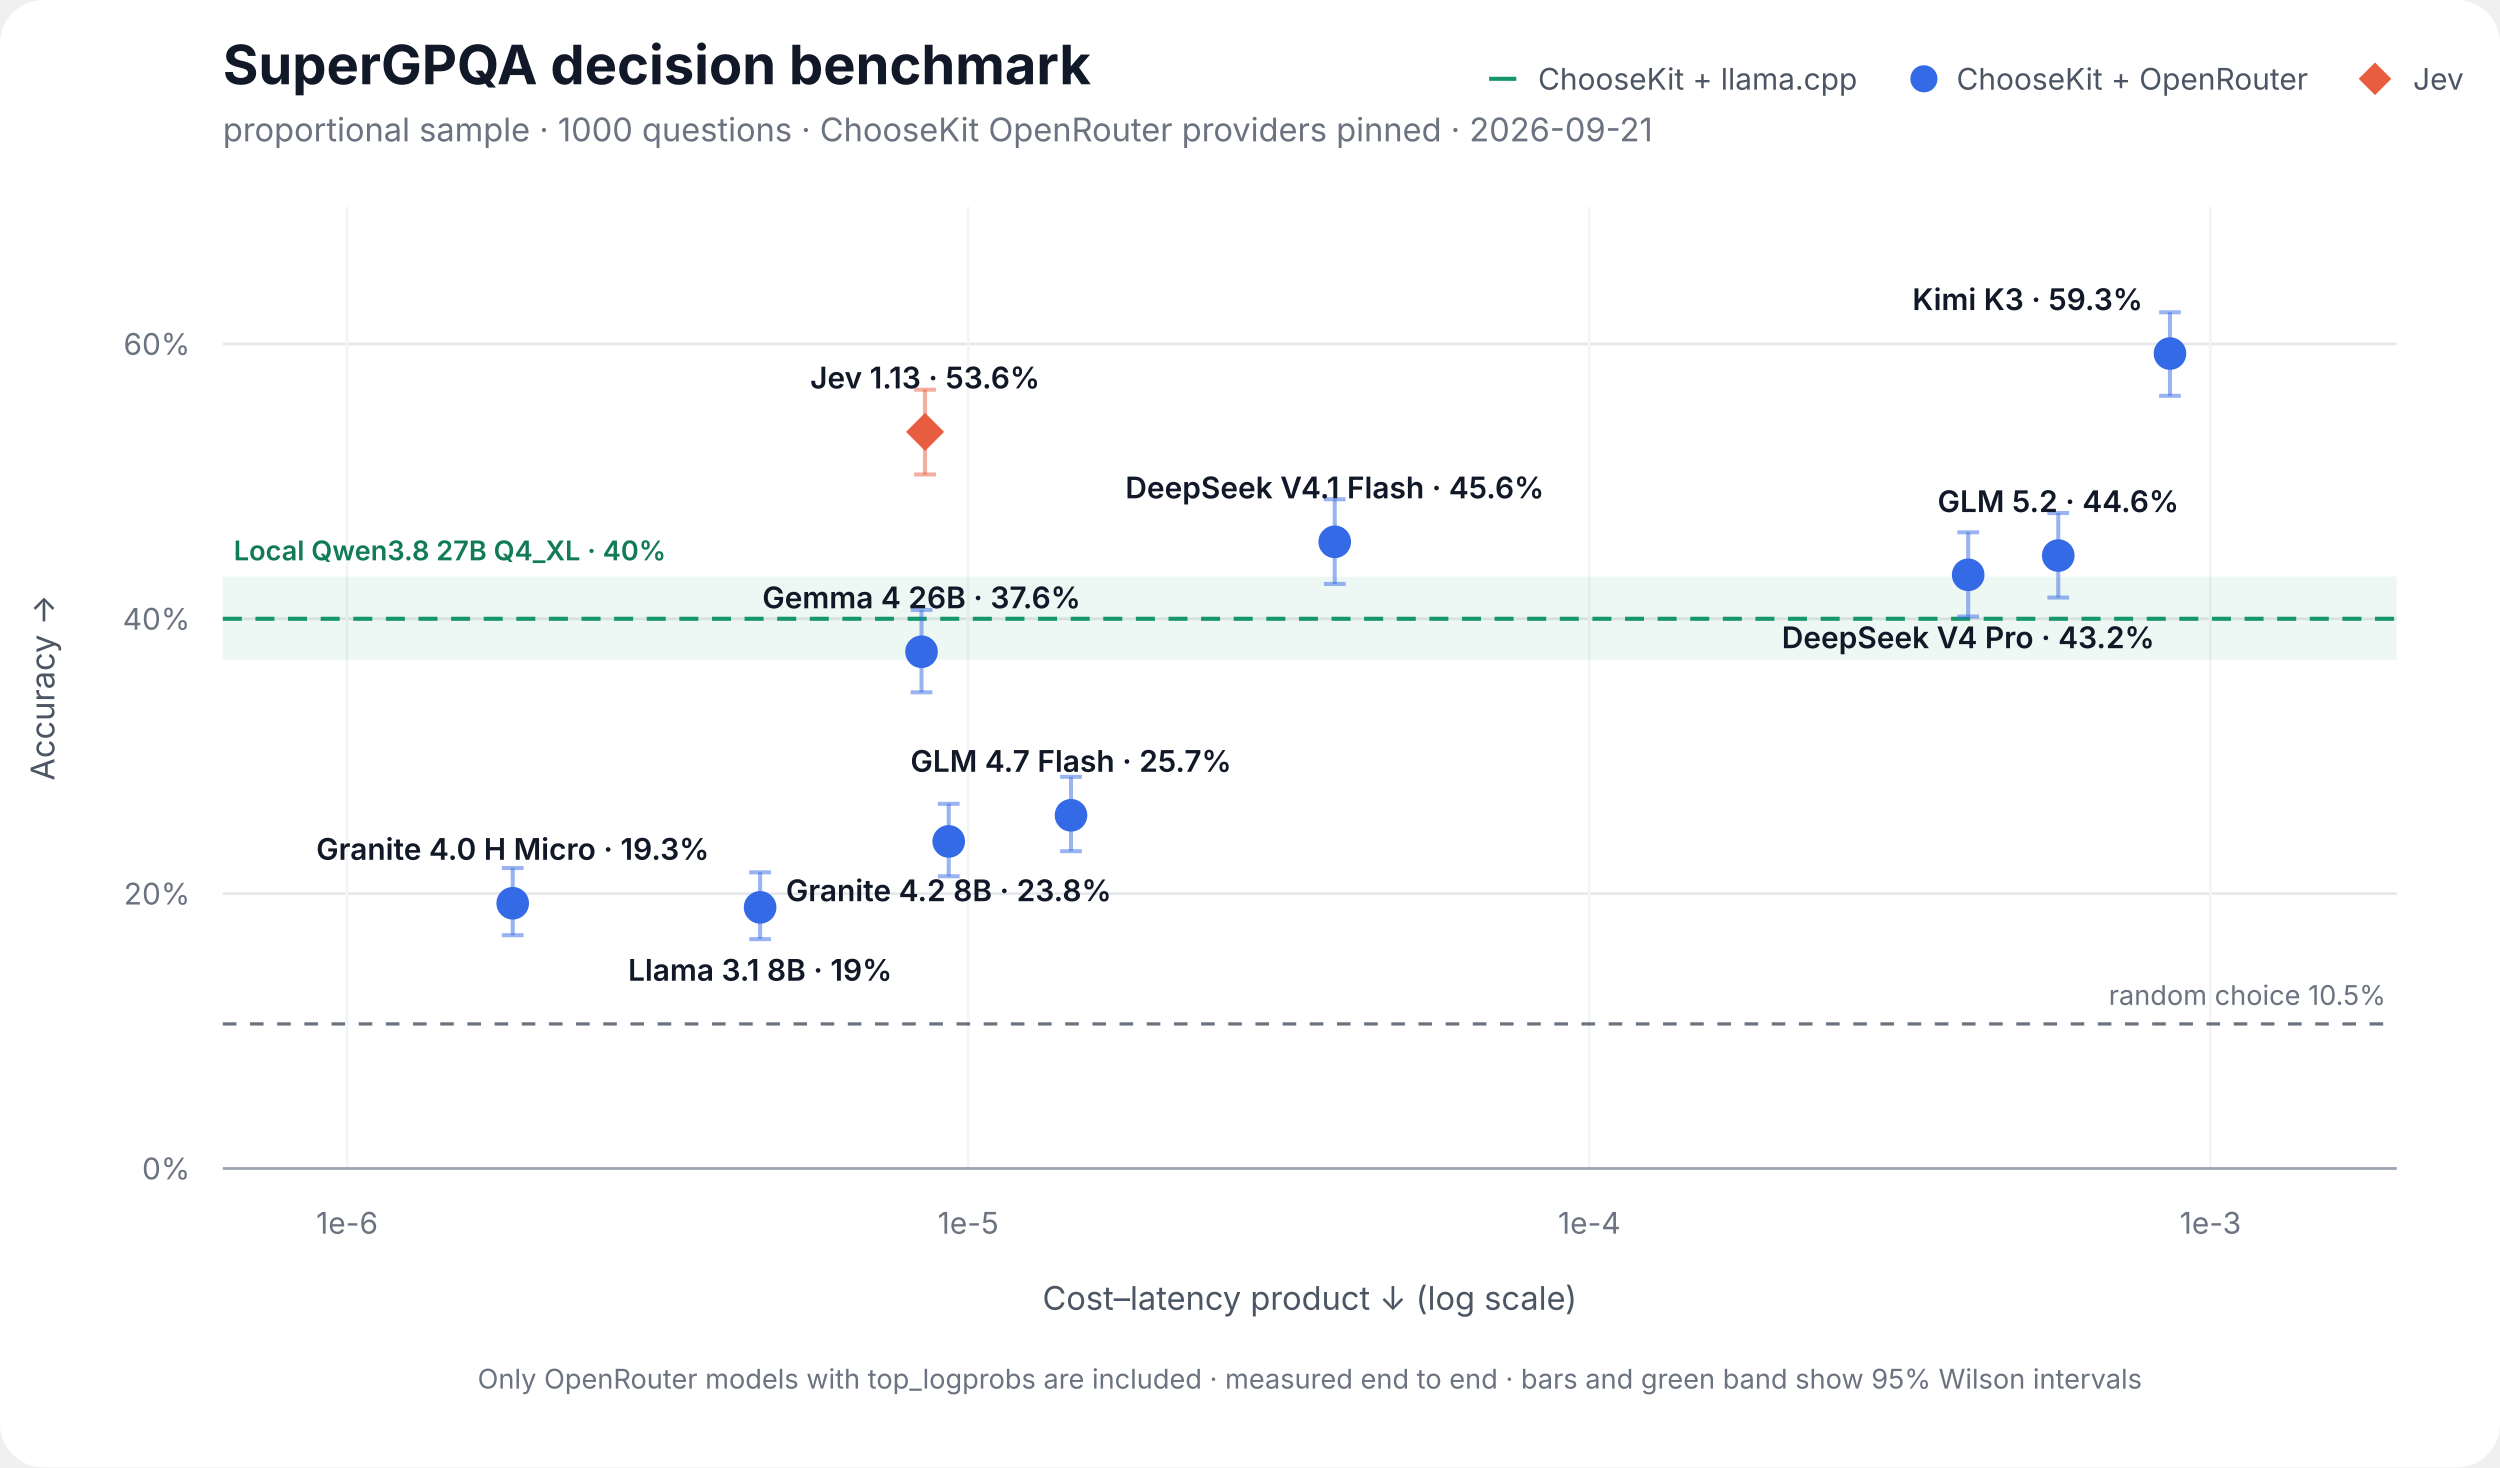
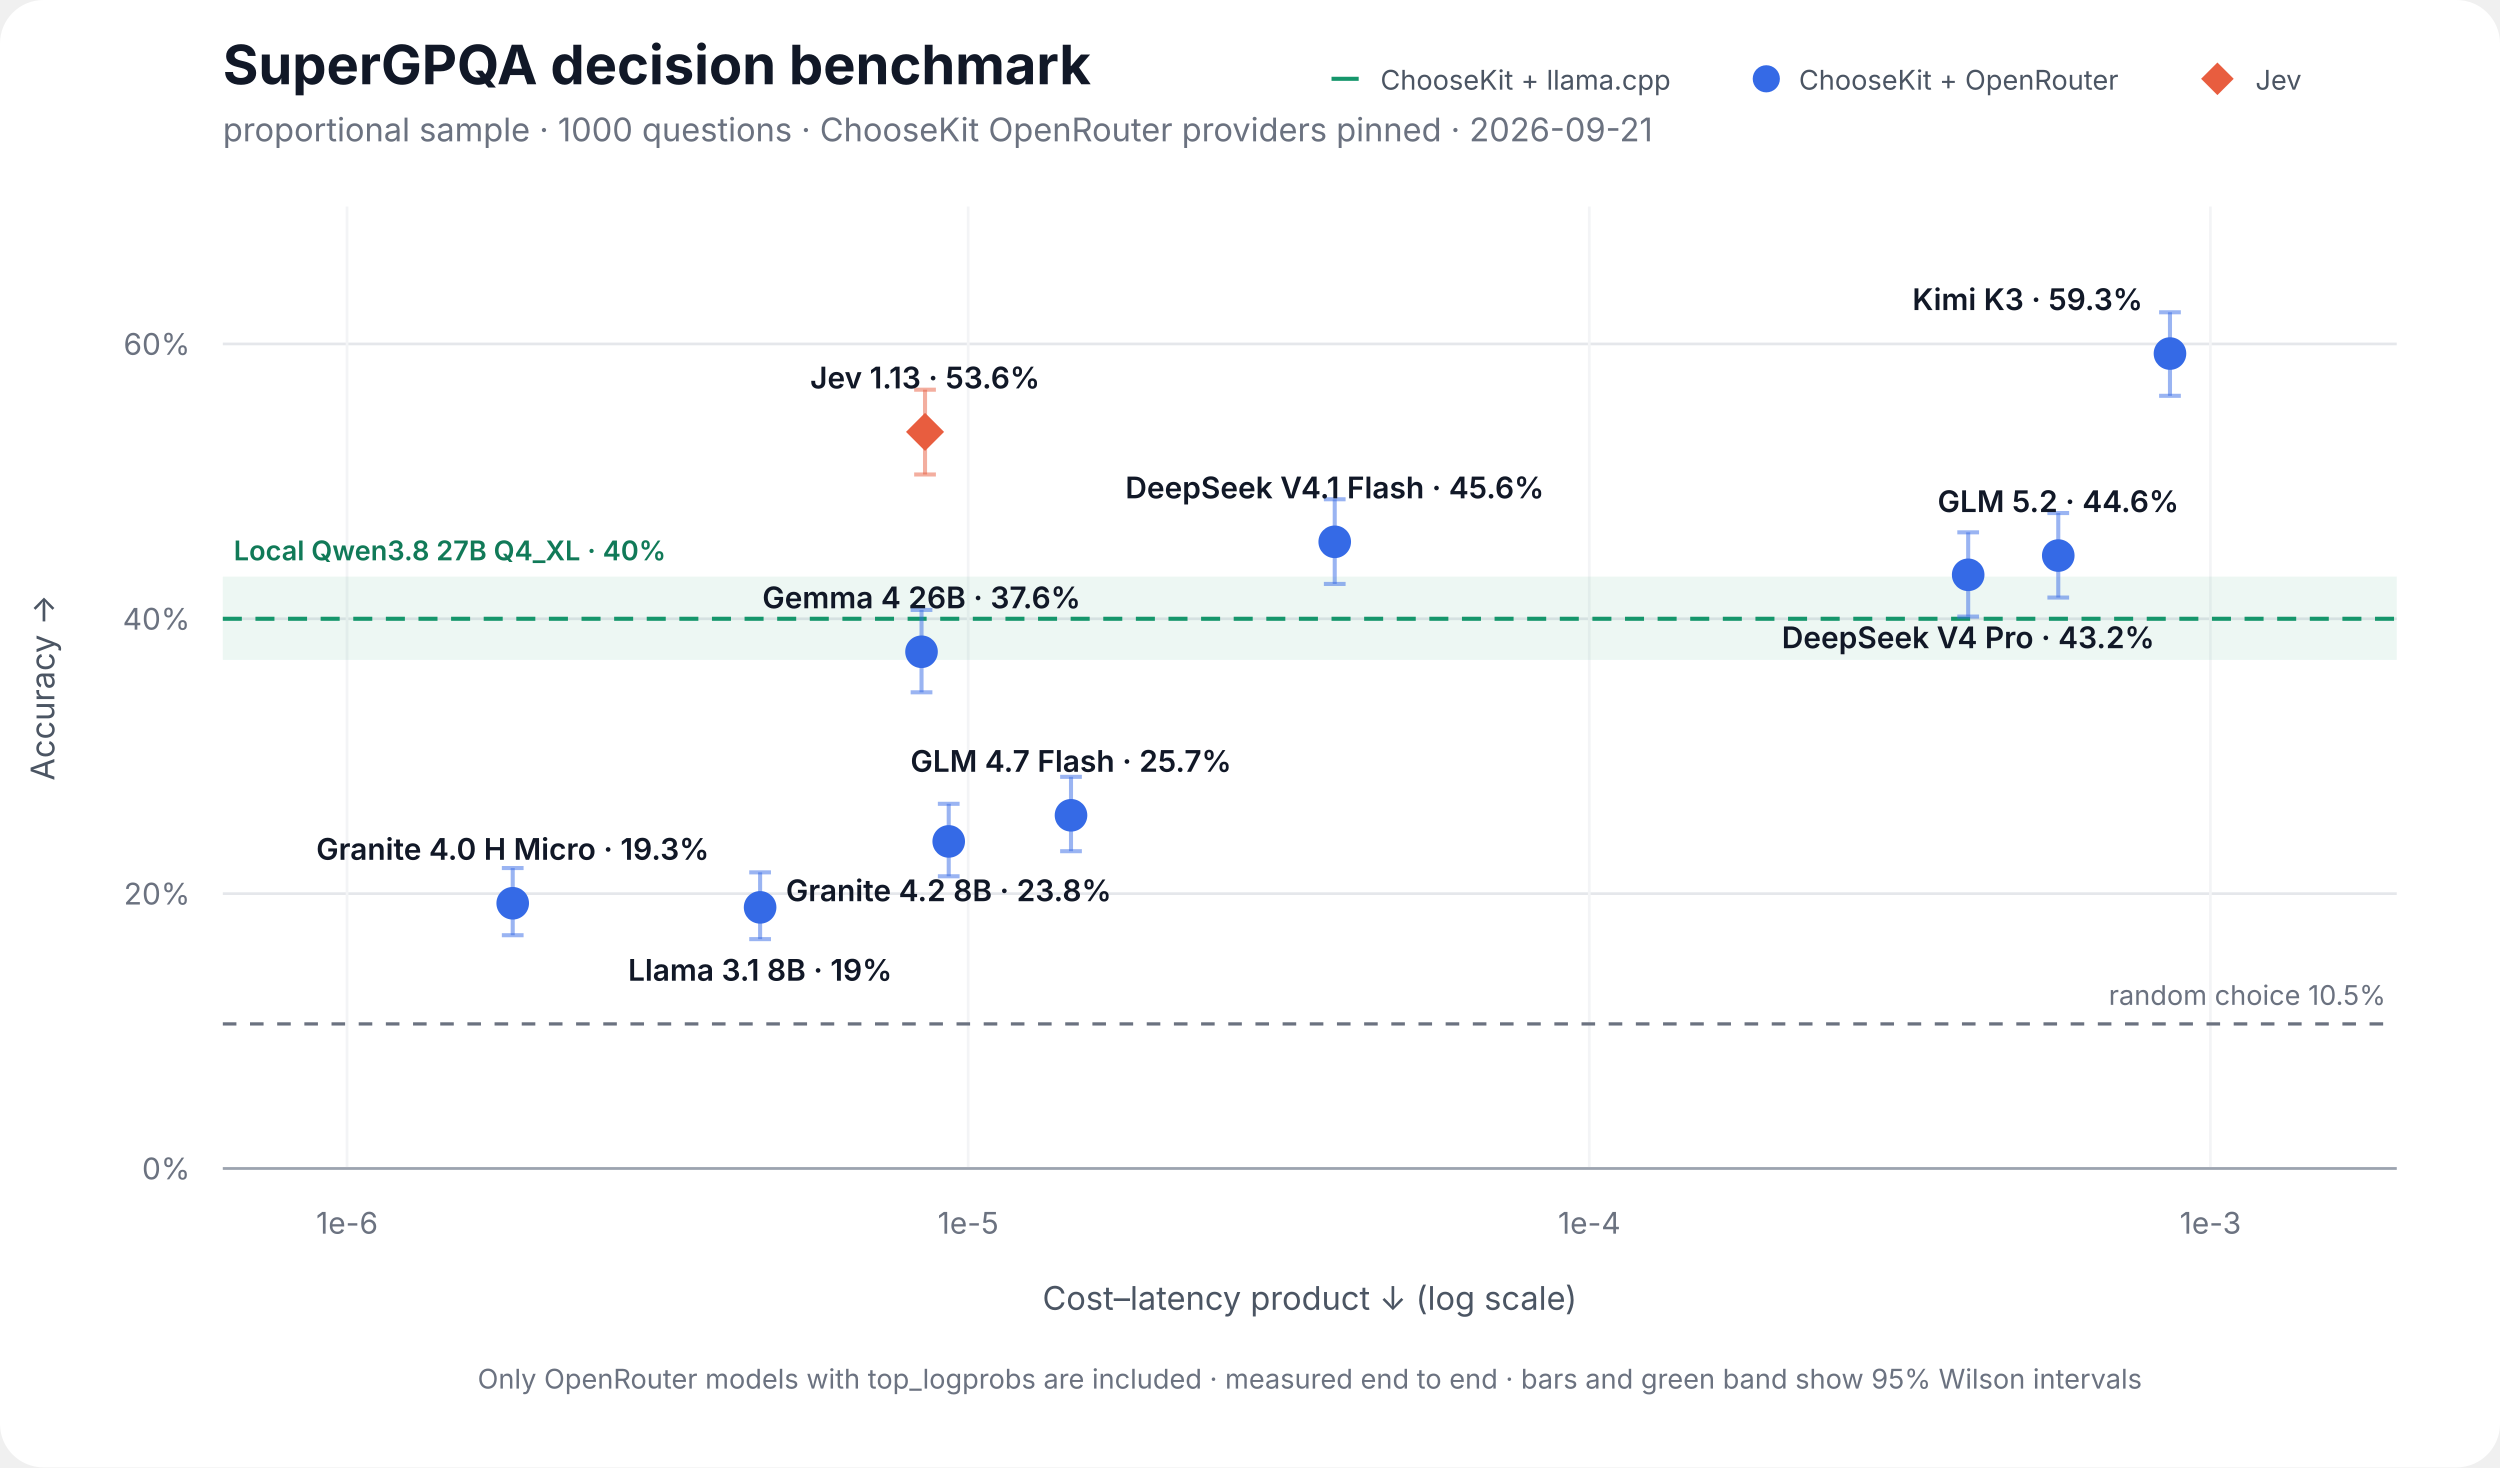
<svg xmlns="http://www.w3.org/2000/svg" width="920" height="540" viewBox="0 0 920 540" role="img" aria-labelledby="title desc">
  <rect width="920" height="540" rx="16" fill="#ffffff" />
  <g font-family="Inter, ui-sans-serif, system-ui, -apple-system, BlinkMacSystemFont, Segoe UI, sans-serif">
    <text x="82" y="31" fill="#111827" font-size="20" font-weight="650">SuperGPQA decision benchmark</text>
    <text x="82" y="52" fill="#6b7280" font-size="12">proportional sample · 1000 questions · ChooseKit OpenRouter providers pinned · 2026-09-21</text>
-     <line x1="548" y1="29" x2="558" y2="29" stroke="#15966b" stroke-width="1.5" />
-     <text x="566" y="33" fill="#4b5563" font-size="11">ChooseKit + llama.cpp</text>
-     <circle cx="708" cy="29" r="5" fill="#356ae6" />
-     <text x="720" y="33" fill="#4b5563" font-size="11">ChooseKit + OpenRouter</text>
-     <path d="M 874 23 L 880 29 L 874 35 L 868 29 Z" fill="#e85d3f" />
-     <text x="888" y="33" fill="#4b5563" font-size="11">Jev</text>
+     <line x1="490" y1="29" x2="500" y2="29" stroke="#15966b" stroke-width="1.5" />
+     <text x="508" y="33" fill="#4b5563" font-size="10">ChooseKit + llama.cpp</text>
+     <circle cx="650" cy="29" r="5" fill="#356ae6" />
+     <text x="662" y="33" fill="#4b5563" font-size="10">ChooseKit + OpenRouter</text>
+     <path d="M 816 23 L 822 29 L 816 35 L 810 29 Z" fill="#e85d3f" />
+     <text x="830" y="33" fill="#4b5563" font-size="10">Jev</text>
    <line x1="82" y1="430" x2="882" y2="430" stroke="#e5e7eb" />
    <text x="70" y="434" fill="#6b7280" font-size="11" text-anchor="end">0%</text>
    <line x1="82" y1="328.86" x2="882" y2="328.86" stroke="#e5e7eb" />
    <text x="70" y="332.86" fill="#6b7280" font-size="11" text-anchor="end">20%</text>
    <line x1="82" y1="227.71" x2="882" y2="227.71" stroke="#e5e7eb" />
    <text x="70" y="231.71" fill="#6b7280" font-size="11" text-anchor="end">40%</text>
    <line x1="82" y1="126.57" x2="882" y2="126.57" stroke="#e5e7eb" />
    <text x="70" y="130.57" fill="#6b7280" font-size="11" text-anchor="end">60%</text>
    <line x1="127.71" y1="76" x2="127.71" y2="430" stroke="#f3f4f6" />
    <text x="127.71" y="454" fill="#6b7280" font-size="11" text-anchor="middle">1e-6</text>
    <line x1="356.29" y1="76" x2="356.29" y2="430" stroke="#f3f4f6" />
    <text x="356.29" y="454" fill="#6b7280" font-size="11" text-anchor="middle">1e-5</text>
    <line x1="584.86" y1="76" x2="584.86" y2="430" stroke="#f3f4f6" />
    <text x="584.86" y="454" fill="#6b7280" font-size="11" text-anchor="middle">1e-4</text>
    <line x1="813.43" y1="76" x2="813.43" y2="430" stroke="#f3f4f6" />
    <text x="813.43" y="454" fill="#6b7280" font-size="11" text-anchor="middle">1e-3</text>
    <line x1="82" y1="376.8" x2="882" y2="376.8" stroke="#6b7280" stroke-width="1.2" stroke-dasharray="5 5" />
    <text x="878" y="369.8" fill="#6b7280" font-size="10" text-anchor="end">random choice 10.5%</text>
    <rect x="82" y="212.19" width="800" height="30.65" fill="#15966b" opacity="0.08" />
    <line x1="82" y1="227.71" x2="882" y2="227.71" stroke="#15966b" stroke-width="1.5" stroke-dasharray="7 5" />
    <text x="86" y="206.19" fill="#117a58" font-size="10" font-weight="600">Local Qwen3.8 27B Q4_XL · 40%</text>
    <line x1="82" y1="430" x2="882" y2="430" stroke="#9ca3af" />
    <text x="482" y="482" fill="#4b5563" font-size="12" text-anchor="middle">Cost–latency product ↓ (log scale)</text>
    <text x="482" y="511" fill="#6b7280" font-size="10" text-anchor="middle">Only OpenRouter models with top_logprobs are included · measured end to end · bars and green band show 95% Wilson intervals</text>
    <text x="20" y="253" fill="#4b5563" font-size="12" text-anchor="middle" transform="rotate(-90 20 253)">Accuracy →</text>
    <line x1="188.68" y1="319.44" x2="188.68" y2="344.16" stroke="#356ae6" stroke-width="1.5" opacity="0.5" />
    <line x1="184.68" y1="319.44" x2="192.68" y2="319.44" stroke="#356ae6" stroke-width="1.5" opacity="0.5" />
    <line x1="184.68" y1="344.16" x2="192.68" y2="344.16" stroke="#356ae6" stroke-width="1.5" opacity="0.5" />
    <circle cx="188.68" cy="332.4" r="6" fill="#356ae6" />
    <text x="188.68" y="316.4" fill="#111827" font-size="11" font-weight="600" text-anchor="middle">Granite 4.0 H Micro · 19.3%</text>
    <line x1="279.72" y1="321.03" x2="279.72" y2="345.6" stroke="#356ae6" stroke-width="1.5" opacity="0.5" />
    <line x1="275.72" y1="321.03" x2="283.72" y2="321.03" stroke="#356ae6" stroke-width="1.5" opacity="0.5" />
    <line x1="275.72" y1="345.6" x2="283.72" y2="345.6" stroke="#356ae6" stroke-width="1.5" opacity="0.5" />
    <circle cx="279.72" cy="333.91" r="6" fill="#356ae6" />
    <text x="279.72" y="360.91" fill="#111827" font-size="11" font-weight="600" text-anchor="middle">Llama 3.1 8B · 19%</text>
    <line x1="394.13" y1="285.88" x2="394.13" y2="313.24" stroke="#356ae6" stroke-width="1.5" opacity="0.5" />
    <line x1="390.13" y1="285.88" x2="398.13" y2="285.88" stroke="#356ae6" stroke-width="1.5" opacity="0.5" />
    <line x1="390.13" y1="313.24" x2="398.13" y2="313.24" stroke="#356ae6" stroke-width="1.5" opacity="0.5" />
    <circle cx="394.13" cy="300.03" r="6" fill="#356ae6" />
    <text x="394.13" y="284.03" fill="#111827" font-size="11" font-weight="600" text-anchor="middle">GLM 4.7 Flash · 25.7%</text>
    <line x1="757.44" y1="188.8" x2="757.44" y2="219.9" stroke="#356ae6" stroke-width="1.5" opacity="0.5" />
    <line x1="753.44" y1="188.8" x2="761.44" y2="188.8" stroke="#356ae6" stroke-width="1.5" opacity="0.5" />
    <line x1="753.44" y1="219.9" x2="761.44" y2="219.9" stroke="#356ae6" stroke-width="1.5" opacity="0.5" />
    <circle cx="757.44" cy="204.45" r="6" fill="#356ae6" />
    <text x="757.44" y="188.45" fill="#111827" font-size="11" font-weight="600" text-anchor="middle">GLM 5.2 · 44.6%</text>
    <line x1="339.12" y1="224.46" x2="339.12" y2="254.77" stroke="#356ae6" stroke-width="1.5" opacity="0.5" />
    <line x1="335.12" y1="224.46" x2="343.12" y2="224.46" stroke="#356ae6" stroke-width="1.5" opacity="0.5" />
    <line x1="335.12" y1="254.77" x2="343.12" y2="254.77" stroke="#356ae6" stroke-width="1.5" opacity="0.5" />
    <circle cx="339.12" cy="239.85" r="6" fill="#356ae6" />
    <text x="339.12" y="223.85" fill="#111827" font-size="11" font-weight="600" text-anchor="middle">Gemma 4 26B · 37.6%</text>
    <line x1="349.13" y1="295.8" x2="349.13" y2="322.47" stroke="#356ae6" stroke-width="1.5" opacity="0.5" />
    <line x1="345.13" y1="295.8" x2="353.13" y2="295.8" stroke="#356ae6" stroke-width="1.5" opacity="0.5" />
    <line x1="345.13" y1="322.47" x2="353.13" y2="322.47" stroke="#356ae6" stroke-width="1.5" opacity="0.5" />
    <circle cx="349.13" cy="309.64" r="6" fill="#356ae6" />
    <text x="349.13" y="331.64" fill="#111827" font-size="11" font-weight="600" text-anchor="middle">Granite 4.2 8B · 23.8%</text>
    <line x1="491.18" y1="183.73" x2="491.18" y2="214.89" stroke="#356ae6" stroke-width="1.5" opacity="0.5" />
    <line x1="487.18" y1="183.73" x2="495.18" y2="183.73" stroke="#356ae6" stroke-width="1.5" opacity="0.5" />
    <line x1="487.18" y1="214.89" x2="495.18" y2="214.89" stroke="#356ae6" stroke-width="1.5" opacity="0.5" />
    <circle cx="491.18" cy="199.39" r="6" fill="#356ae6" />
    <text x="491.18" y="183.39" fill="#111827" font-size="11" font-weight="600" text-anchor="middle">DeepSeek V4.1 Flash · 45.6%</text>
    <line x1="724.29" y1="195.9" x2="724.29" y2="226.9" stroke="#356ae6" stroke-width="1.5" opacity="0.5" />
    <line x1="720.29" y1="195.9" x2="728.29" y2="195.9" stroke="#356ae6" stroke-width="1.5" opacity="0.5" />
    <line x1="720.29" y1="226.9" x2="728.29" y2="226.9" stroke="#356ae6" stroke-width="1.5" opacity="0.5" />
    <circle cx="724.29" cy="211.53" r="6" fill="#356ae6" />
    <text x="724.29" y="238.53" fill="#111827" font-size="11" font-weight="600" text-anchor="middle">DeepSeek V4 Pro · 43.2%</text>
    <line x1="798.55" y1="114.92" x2="798.55" y2="145.66" stroke="#356ae6" stroke-width="1.5" opacity="0.5" />
    <line x1="794.55" y1="114.92" x2="802.55" y2="114.92" stroke="#356ae6" stroke-width="1.5" opacity="0.5" />
    <line x1="794.55" y1="145.66" x2="802.55" y2="145.66" stroke="#356ae6" stroke-width="1.5" opacity="0.5" />
    <circle cx="798.55" cy="130.11" r="6" fill="#356ae6" />
    <text x="788.55" y="114.11" fill="#111827" font-size="11" font-weight="600" text-anchor="end">Kimi K3 · 59.3%</text>
    <line x1="340.41" y1="143.41" x2="340.41" y2="174.61" stroke="#e85d3f" stroke-width="1.5" opacity="0.5" />
    <line x1="336.41" y1="143.41" x2="344.41" y2="143.41" stroke="#e85d3f" stroke-width="1.5" opacity="0.5" />
    <line x1="336.41" y1="174.61" x2="344.41" y2="174.61" stroke="#e85d3f" stroke-width="1.5" opacity="0.5" />
    <path d="M 340.41 151.94 L 347.41 158.94 L 340.41 165.94 L 333.41 158.94 Z" fill="#e85d3f" />
    <text x="340.41" y="142.94" fill="#111827" font-size="11" font-weight="600" text-anchor="middle">Jev 1.13 · 53.6%</text>
  </g>
</svg>
